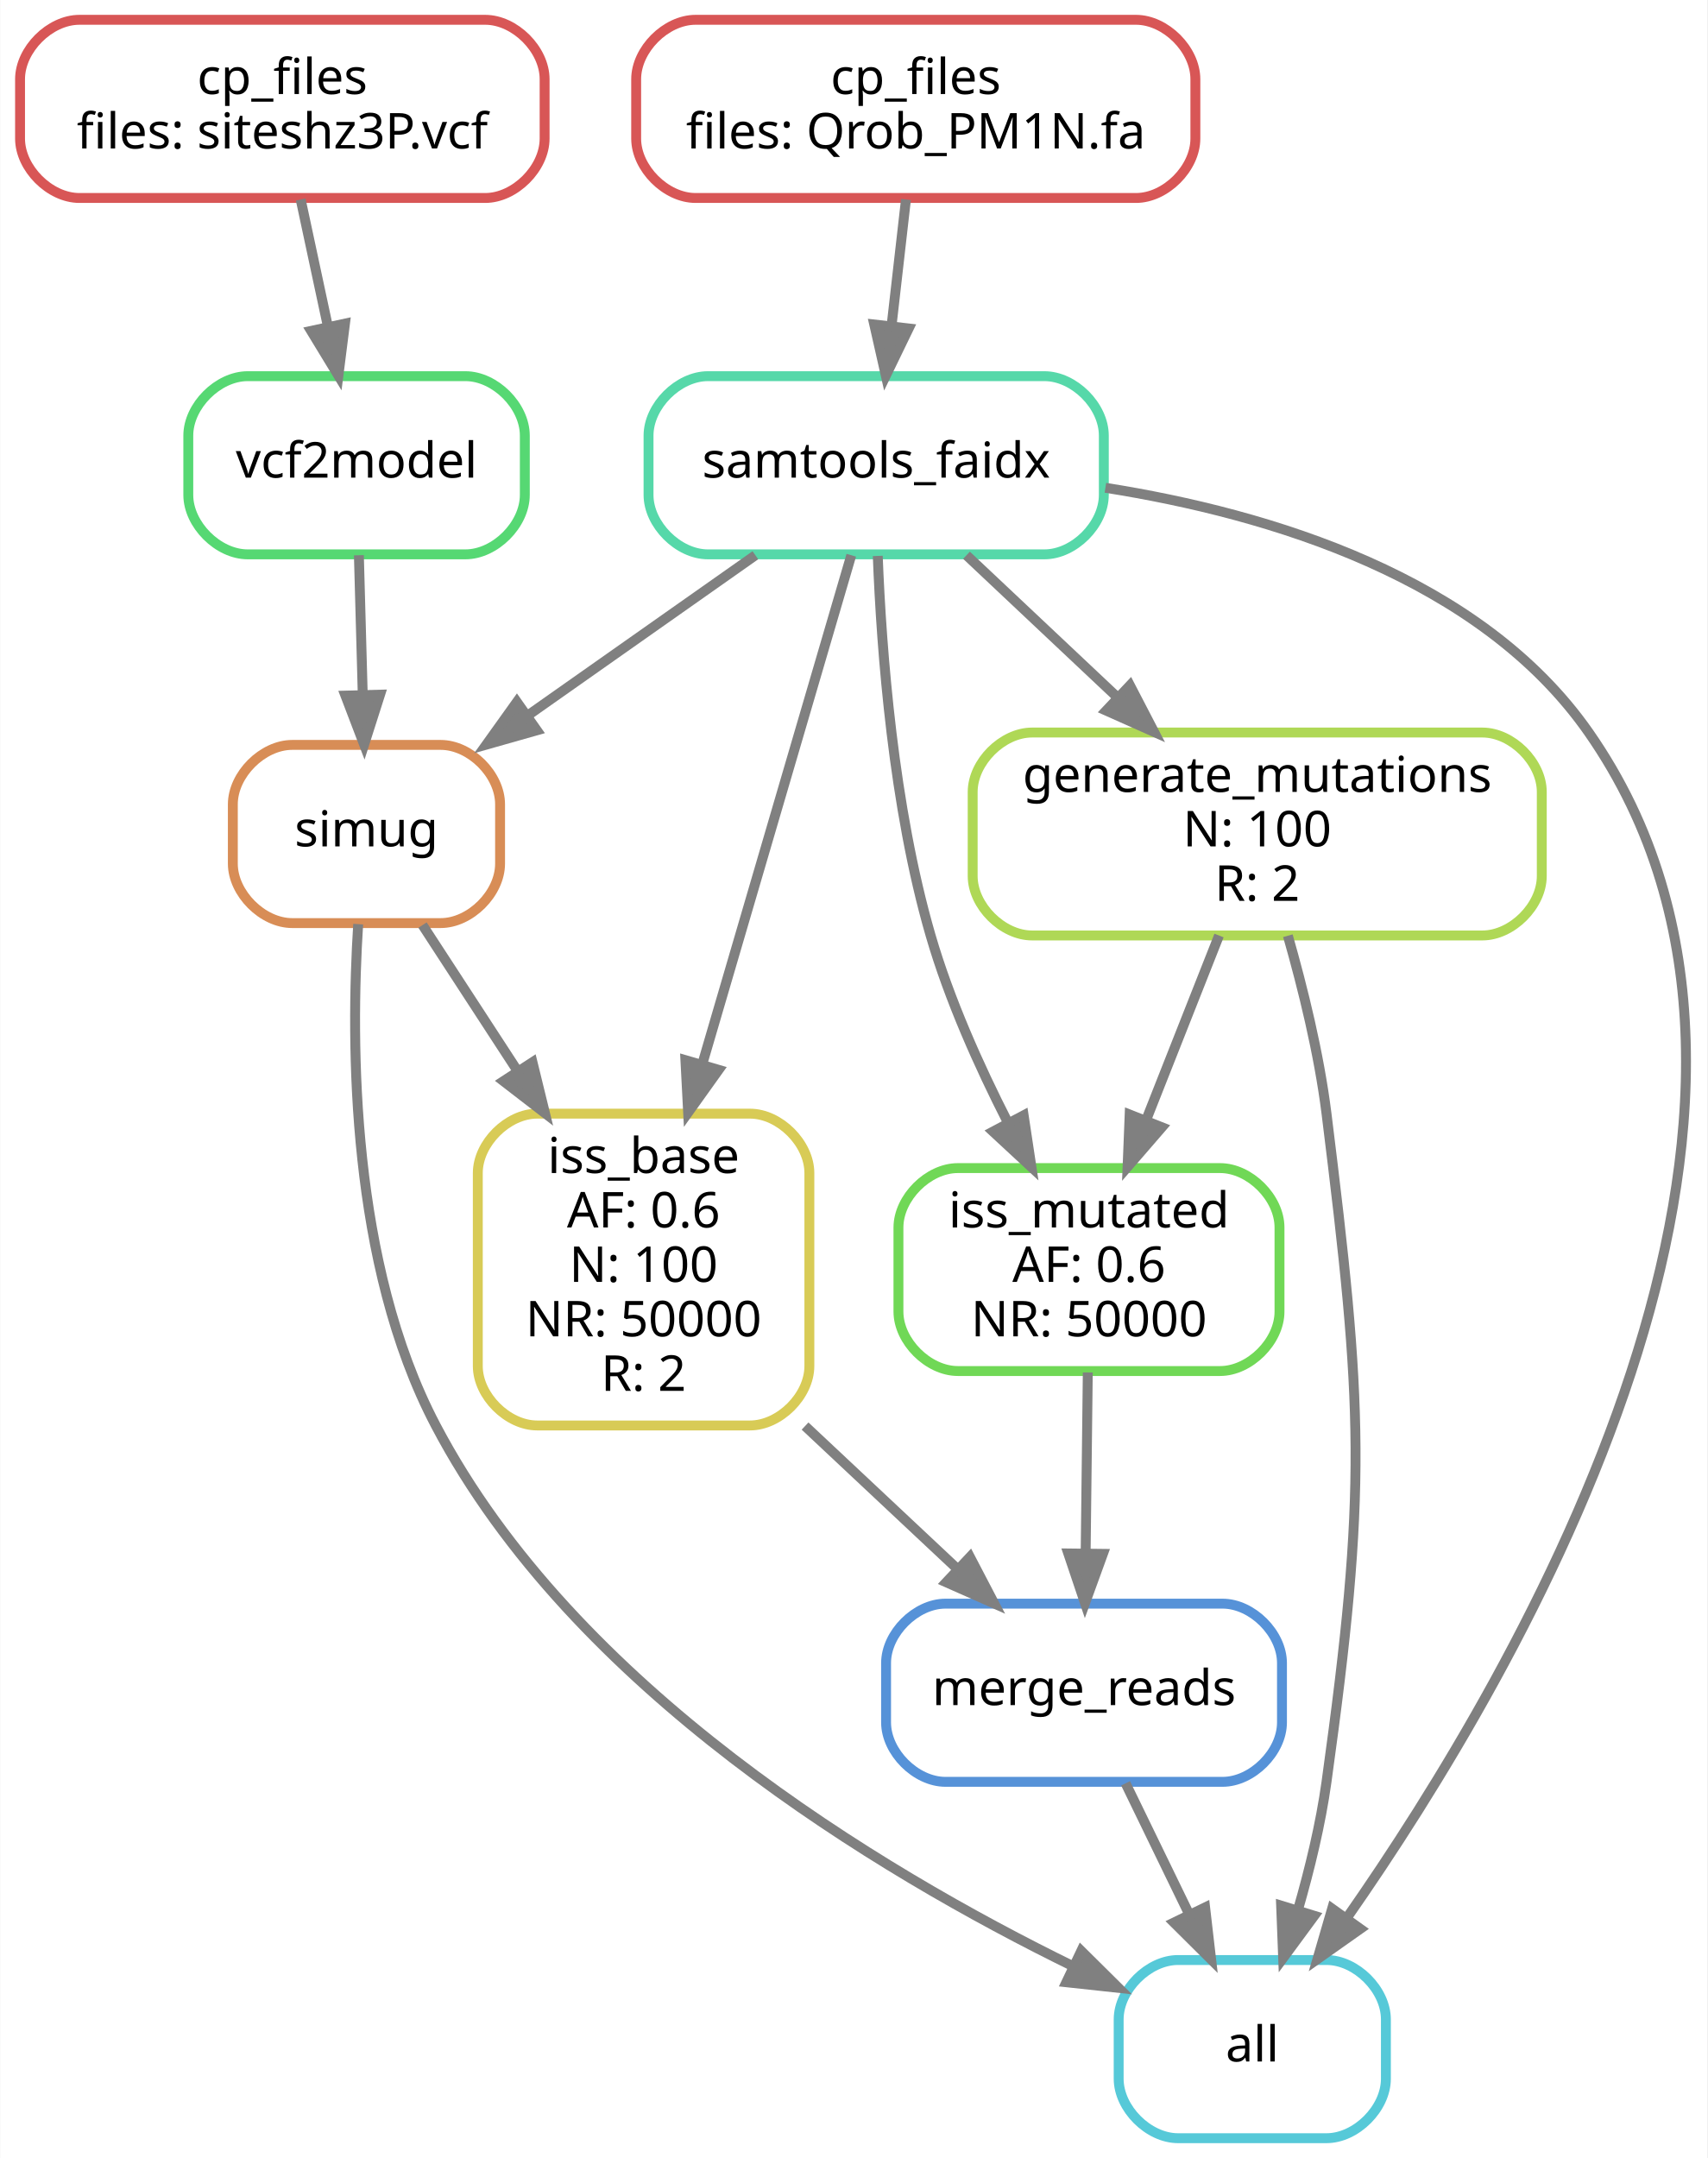
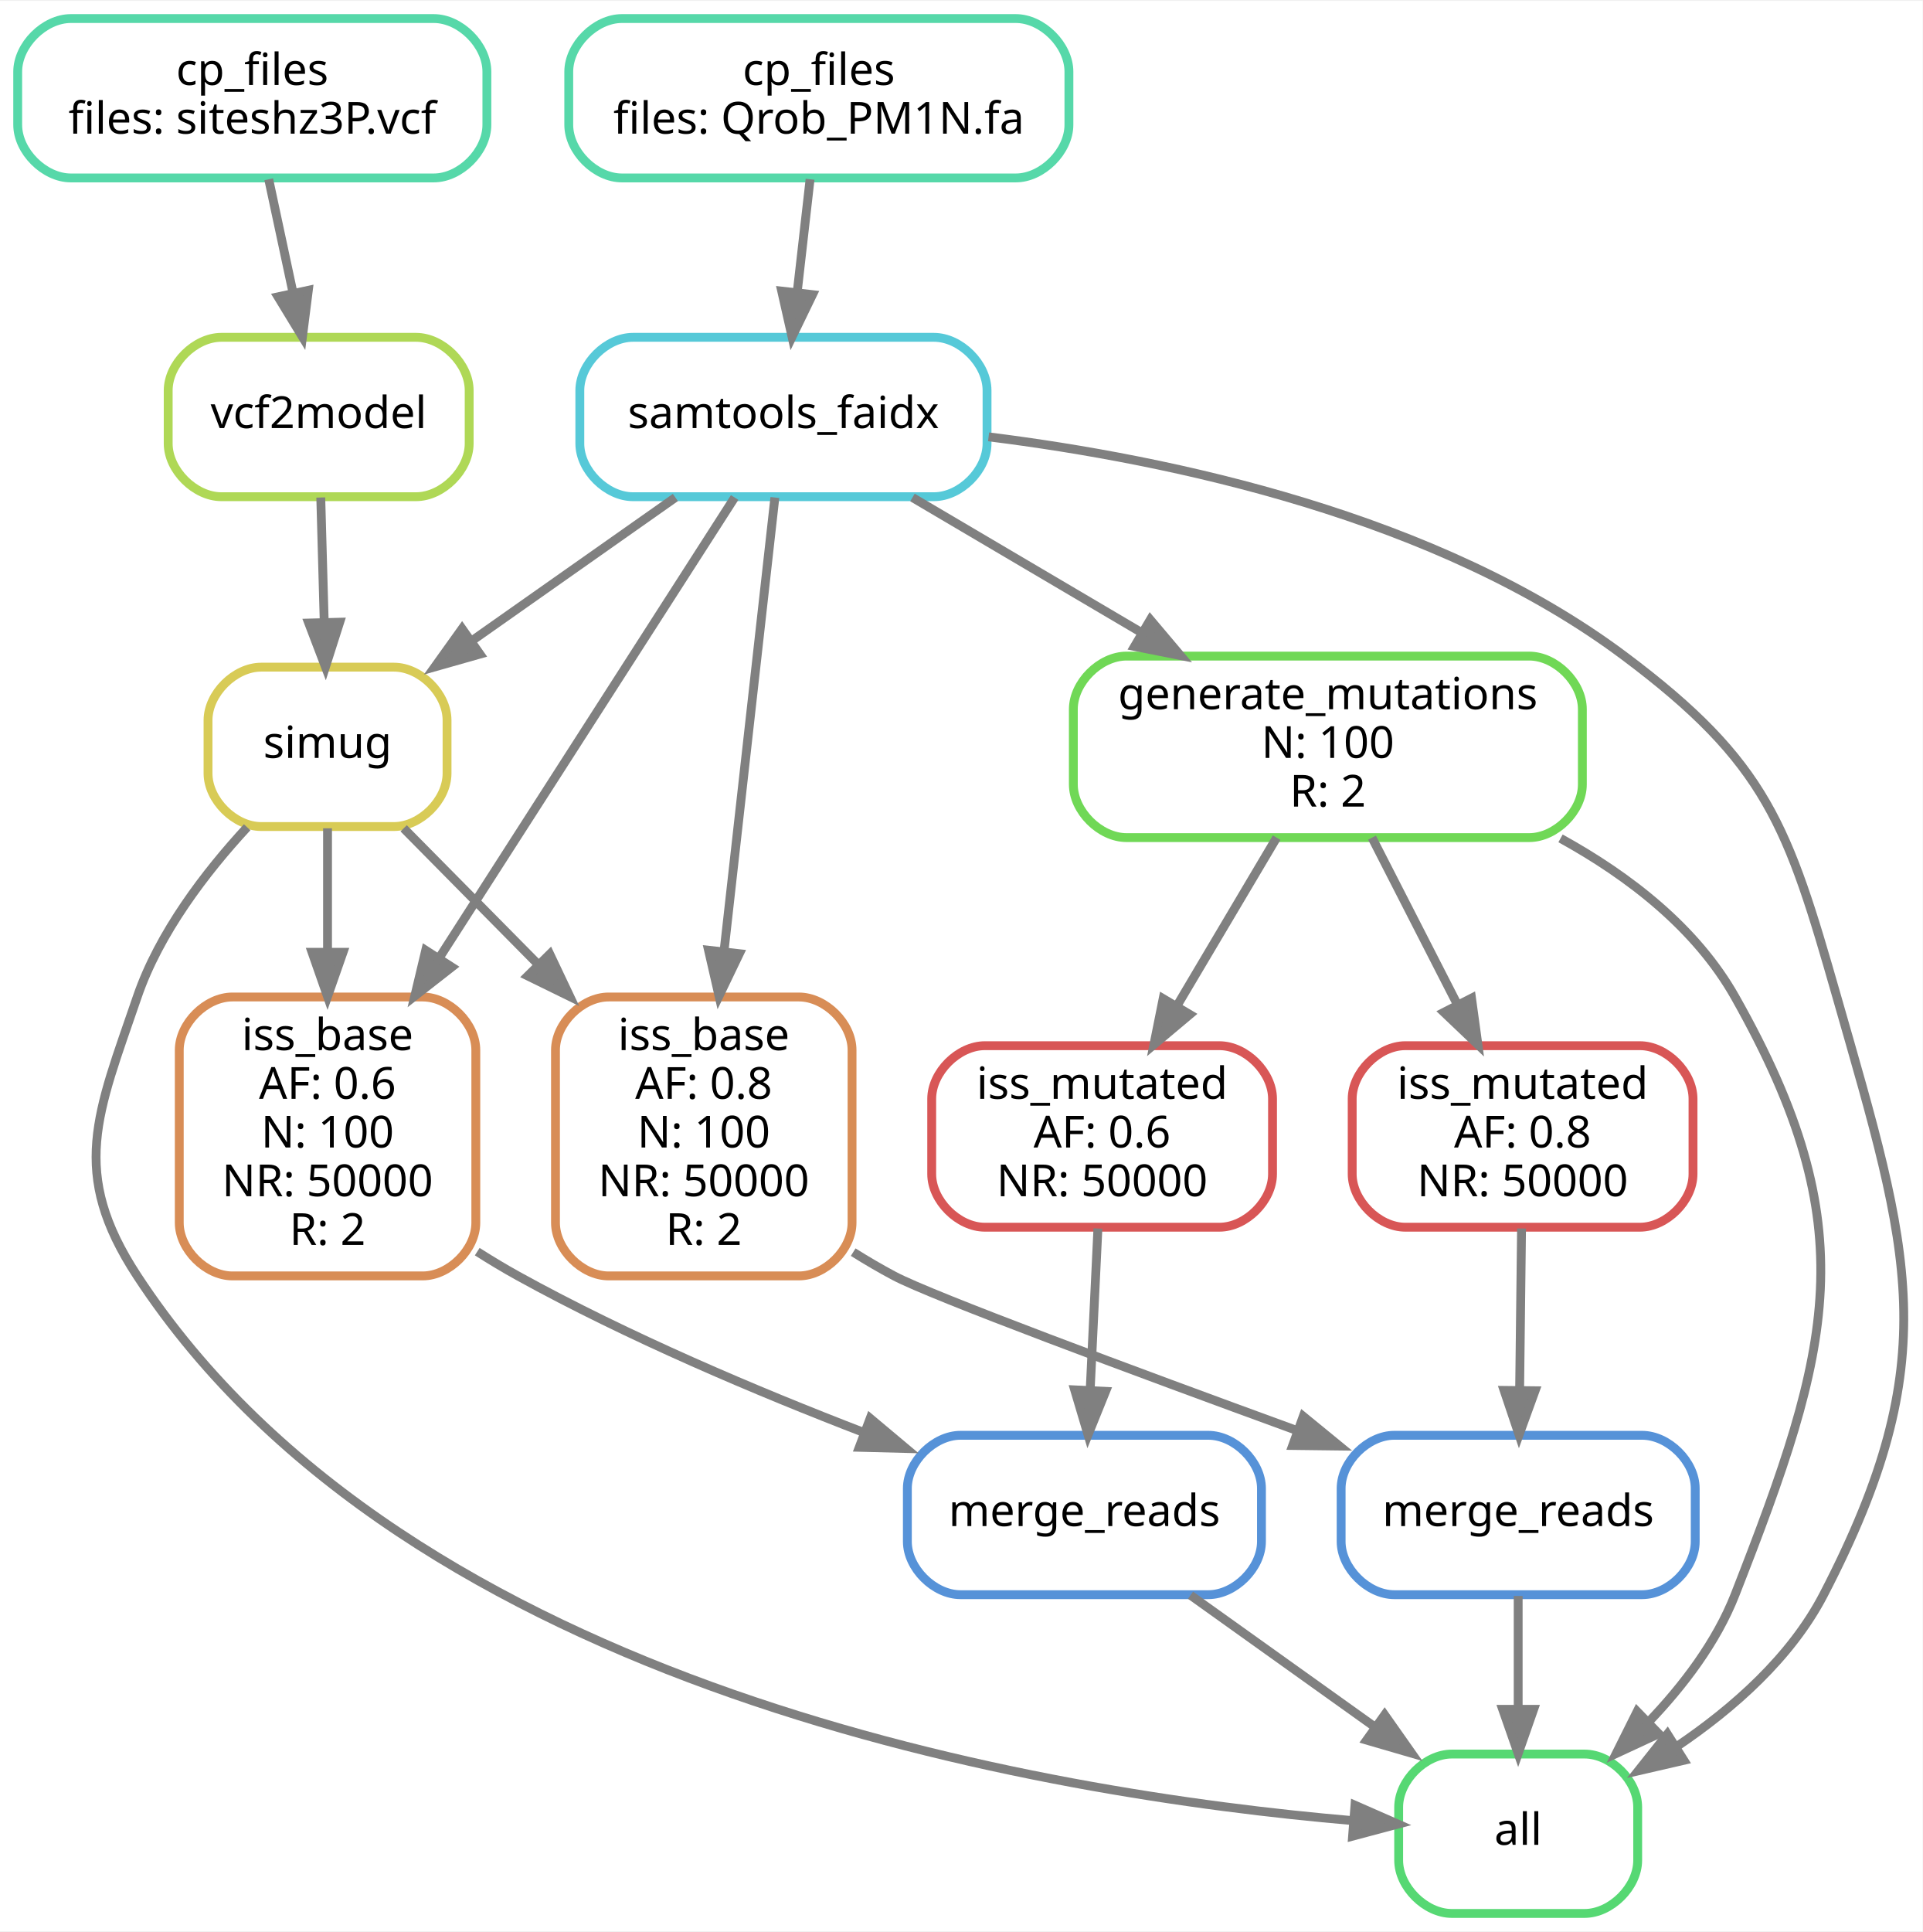
- <svg xmlns="http://www.w3.org/2000/svg" width="345pt" height="436pt" viewBox="0.00 0.00 344.90 436.00">
+ <svg xmlns="http://www.w3.org/2000/svg" width="434pt" height="436pt" viewBox="0.00 0.00 434.38 436.00">
  <g id="graph0" class="graph" transform="scale(1 1) rotate(0) translate(4 432)">
-     <polygon fill="white" stroke="transparent" points="-4,4 -4,-432 340.9,-432 340.9,4 -4,4" />
+     <polygon fill="white" stroke="transparent" points="-4,4 -4,-432 430.38,-432 430.38,4 -4,4" />
    <g id="node1" class="node">
-       <path fill="none" stroke="#56c9d8" stroke-width="2" d="M264,-36C264,-36 234,-36 234,-36 228,-36 222,-30 222,-24 222,-24 222,-12 222,-12 222,-6 228,0 234,0 234,0 264,0 264,0 270,0 276,-6 276,-12 276,-12 276,-24 276,-24 276,-30 270,-36 264,-36" />
-       <text text-anchor="middle" x="249" y="-15.5" font-family="sans" font-size="10.00">all</text>
+       <path fill="none" stroke="#56d873" stroke-width="2" d="M354,-36C354,-36 324,-36 324,-36 318,-36 312,-30 312,-24 312,-24 312,-12 312,-12 312,-6 318,0 324,0 324,0 354,0 354,0 360,0 366,-6 366,-12 366,-12 366,-24 366,-24 366,-30 360,-36 354,-36" />
+       <text text-anchor="middle" x="339" y="-15.5" font-family="sans" font-size="10.00">all</text>
    </g>
    <g id="node2" class="node">
-       <path fill="none" stroke="#56d8a9" stroke-width="2" d="M207,-356C207,-356 139,-356 139,-356 133,-356 127,-350 127,-344 127,-344 127,-332 127,-332 127,-326 133,-320 139,-320 139,-320 207,-320 207,-320 213,-320 219,-326 219,-332 219,-332 219,-344 219,-344 219,-350 213,-356 207,-356" />
+       <path fill="none" stroke="#56c9d8" stroke-width="2" d="M207,-356C207,-356 139,-356 139,-356 133,-356 127,-350 127,-344 127,-344 127,-332 127,-332 127,-326 133,-320 139,-320 139,-320 207,-320 207,-320 213,-320 219,-326 219,-332 219,-332 219,-344 219,-344 219,-350 213,-356 207,-356" />
      <text text-anchor="middle" x="173" y="-335.5" font-family="sans" font-size="10.00">samtools_faidx</text>
    </g>
    <g id="edge1" class="edge">
-       <path fill="none" stroke="grey" stroke-width="2" d="M219.32,-333.45C252.53,-328.21 295.13,-315.35 317,-284 369.81,-208.29 303.26,-94.82 268.13,-44.54" />
-       <polygon fill="grey" stroke="grey" stroke-width="2" points="270.83,-42.3 262.17,-36.19 265.13,-46.37 270.83,-42.3" />
+       <path fill="none" stroke="grey" stroke-width="2" d="M219.35,-333.52C260.6,-328.37 320.78,-315.61 363,-284 395.28,-259.83 399.91,-245.77 411,-207 427.51,-149.3 435.65,-125.27 408,-72 400.65,-57.84 387.62,-46.34 374.85,-37.72" />
+       <polygon fill="grey" stroke="grey" stroke-width="2" points="376.44,-34.59 366.12,-32.21 372.71,-40.51 376.44,-34.59" />
    </g>
    <g id="node3" class="node">
-       <path fill="none" stroke="#d88d56" stroke-width="2" d="M85,-281.5C85,-281.5 55,-281.5 55,-281.5 49,-281.5 43,-275.5 43,-269.5 43,-269.5 43,-257.5 43,-257.5 43,-251.5 49,-245.5 55,-245.5 55,-245.5 85,-245.5 85,-245.5 91,-245.5 97,-251.5 97,-257.5 97,-257.5 97,-269.5 97,-269.5 97,-275.5 91,-281.5 85,-281.5" />
+       <path fill="none" stroke="#d8cb56" stroke-width="2" d="M85,-281.5C85,-281.5 55,-281.5 55,-281.5 49,-281.5 43,-275.5 43,-269.5 43,-269.5 43,-257.5 43,-257.5 43,-251.5 49,-245.5 55,-245.5 55,-245.5 85,-245.5 85,-245.5 91,-245.5 97,-251.5 97,-257.5 97,-257.5 97,-269.5 97,-269.5 97,-275.5 91,-281.5 85,-281.5" />
      <text text-anchor="middle" x="70" y="-261" font-family="sans" font-size="10.00">simug</text>
    </g>
-     <g id="edge6" class="edge">
+     <g id="edge7" class="edge">
      <path fill="none" stroke="grey" stroke-width="2" d="M148.59,-319.82C134.87,-310.16 117.55,-297.97 102.67,-287.5" />
      <polygon fill="grey" stroke="grey" stroke-width="2" points="104.43,-284.45 94.23,-281.56 100.4,-290.18 104.43,-284.45" />
    </g>
    <g id="node4" class="node">
-       <path fill="none" stroke="#afd856" stroke-width="2" d="M295.5,-284C295.5,-284 204.5,-284 204.5,-284 198.5,-284 192.5,-278 192.5,-272 192.5,-272 192.5,-255 192.5,-255 192.5,-249 198.5,-243 204.5,-243 204.5,-243 295.5,-243 295.5,-243 301.5,-243 307.5,-249 307.5,-255 307.5,-255 307.5,-272 307.5,-272 307.5,-278 301.5,-284 295.5,-284" />
-       <text text-anchor="middle" x="250" y="-272" font-family="sans" font-size="10.00">generate_mutations</text>
-       <text text-anchor="middle" x="250" y="-261" font-family="sans" font-size="10.00">N: 100</text>
-       <text text-anchor="middle" x="250" y="-250" font-family="sans" font-size="10.00">R: 2</text>
+       <path fill="none" stroke="#70d856" stroke-width="2" d="M341.5,-284C341.5,-284 250.5,-284 250.5,-284 244.5,-284 238.5,-278 238.5,-272 238.5,-272 238.5,-255 238.5,-255 238.5,-249 244.5,-243 250.5,-243 250.5,-243 341.5,-243 341.5,-243 347.5,-243 353.5,-249 353.5,-255 353.5,-255 353.5,-272 353.5,-272 353.5,-278 347.5,-284 341.5,-284" />
+       <text text-anchor="middle" x="296" y="-272" font-family="sans" font-size="10.00">generate_mutations</text>
+       <text text-anchor="middle" x="296" y="-261" font-family="sans" font-size="10.00">N: 100</text>
+       <text text-anchor="middle" x="296" y="-250" font-family="sans" font-size="10.00">R: 2</text>
    </g>
-     <g id="edge8" class="edge">
-       <path fill="none" stroke="grey" stroke-width="2" d="M191.25,-319.82C200.32,-311.28 211.49,-300.76 221.65,-291.2" />
-       <polygon fill="grey" stroke="grey" stroke-width="2" points="224.28,-293.52 229.16,-284.12 219.48,-288.43 224.28,-293.52" />
-     </g>
-     <g id="node8" class="node">
-       <path fill="none" stroke="#d8cb56" stroke-width="2" d="M147.5,-207C147.5,-207 104.5,-207 104.5,-207 98.5,-207 92.5,-201 92.5,-195 92.5,-195 92.5,-156 92.5,-156 92.5,-150 98.5,-144 104.5,-144 104.5,-144 147.5,-144 147.5,-144 153.5,-144 159.5,-150 159.5,-156 159.5,-156 159.5,-195 159.5,-195 159.5,-201 153.5,-207 147.5,-207" />
-       <text text-anchor="middle" x="126" y="-195" font-family="sans" font-size="10.00">iss_base</text>
-       <text text-anchor="middle" x="126" y="-184" font-family="sans" font-size="10.00">AF: 0.6</text>
-       <text text-anchor="middle" x="126" y="-173" font-family="sans" font-size="10.00">N: 100</text>
-       <text text-anchor="middle" x="126" y="-162" font-family="sans" font-size="10.00">NR: 50000</text>
-       <text text-anchor="middle" x="126" y="-151" font-family="sans" font-size="10.00">R: 2</text>
-     </g>
-     <g id="edge12" class="edge">
-       <path fill="none" stroke="grey" stroke-width="2" d="M167.97,-319.82C160.85,-295.49 147.6,-250.26 137.89,-217.1" />
-       <polygon fill="grey" stroke="grey" stroke-width="2" points="141.17,-215.85 135,-207.23 134.45,-217.81 141.17,-215.85" />
+     <g id="edge9" class="edge">
+       <path fill="none" stroke="grey" stroke-width="2" d="M202.15,-319.82C217.64,-310.69 236.95,-299.31 254.02,-289.24" />
+       <polygon fill="grey" stroke="grey" stroke-width="2" points="255.88,-292.21 262.71,-284.12 252.32,-286.18 255.88,-292.21" />
    </g>
    <g id="node9" class="node">
-       <path fill="none" stroke="#70d856" stroke-width="2" d="M242.5,-196C242.5,-196 189.5,-196 189.5,-196 183.5,-196 177.5,-190 177.5,-184 177.5,-184 177.5,-167 177.5,-167 177.5,-161 183.5,-155 189.5,-155 189.5,-155 242.5,-155 242.5,-155 248.5,-155 254.5,-161 254.5,-167 254.5,-167 254.5,-184 254.5,-184 254.5,-190 248.5,-196 242.5,-196" />
-       <text text-anchor="middle" x="216" y="-184" font-family="sans" font-size="10.00">iss_mutated</text>
-       <text text-anchor="middle" x="216" y="-173" font-family="sans" font-size="10.00">AF: 0.6</text>
-       <text text-anchor="middle" x="216" y="-162" font-family="sans" font-size="10.00">NR: 50000</text>
+       <path fill="none" stroke="#d88d56" stroke-width="2" d="M91.5,-207C91.5,-207 48.5,-207 48.5,-207 42.5,-207 36.5,-201 36.5,-195 36.5,-195 36.5,-156 36.5,-156 36.5,-150 42.5,-144 48.5,-144 48.5,-144 91.5,-144 91.5,-144 97.5,-144 103.5,-150 103.5,-156 103.5,-156 103.5,-195 103.5,-195 103.5,-201 97.5,-207 91.5,-207" />
+       <text text-anchor="middle" x="70" y="-195" font-family="sans" font-size="10.00">iss_base</text>
+       <text text-anchor="middle" x="70" y="-184" font-family="sans" font-size="10.00">AF: 0.6</text>
+       <text text-anchor="middle" x="70" y="-173" font-family="sans" font-size="10.00">N: 100</text>
+       <text text-anchor="middle" x="70" y="-162" font-family="sans" font-size="10.00">NR: 50000</text>
+       <text text-anchor="middle" x="70" y="-151" font-family="sans" font-size="10.00">R: 2</text>
    </g>
-     <g id="edge14" class="edge">
-       <path fill="none" stroke="grey" stroke-width="2" d="M173.32,-319.68C174.06,-300.56 176.44,-269.04 184,-243 187.74,-230.12 193.77,-216.65 199.6,-205.23" />
-       <polygon fill="grey" stroke="grey" stroke-width="2" points="202.8,-206.66 204.38,-196.18 196.61,-203.38 202.8,-206.66" />
+     <g id="edge15" class="edge">
+       <path fill="none" stroke="grey" stroke-width="2" d="M161.98,-319.82C146.16,-295.18 116.58,-249.09 95.23,-215.82" />
+       <polygon fill="grey" stroke="grey" stroke-width="2" points="98.07,-213.76 89.72,-207.23 92.18,-217.54 98.07,-213.76" />
+     </g>
+     <g id="node11" class="node">
+       <path fill="none" stroke="#d88d56" stroke-width="2" d="M176.5,-207C176.5,-207 133.5,-207 133.5,-207 127.5,-207 121.5,-201 121.5,-195 121.5,-195 121.5,-156 121.5,-156 121.5,-150 127.5,-144 133.5,-144 133.5,-144 176.5,-144 176.5,-144 182.5,-144 188.5,-150 188.5,-156 188.5,-156 188.5,-195 188.5,-195 188.5,-201 182.5,-207 176.5,-207" />
+       <text text-anchor="middle" x="155" y="-195" font-family="sans" font-size="10.00">iss_base</text>
+       <text text-anchor="middle" x="155" y="-184" font-family="sans" font-size="10.00">AF: 0.8</text>
+       <text text-anchor="middle" x="155" y="-173" font-family="sans" font-size="10.00">N: 100</text>
+       <text text-anchor="middle" x="155" y="-162" font-family="sans" font-size="10.00">NR: 50000</text>
+       <text text-anchor="middle" x="155" y="-151" font-family="sans" font-size="10.00">R: 2</text>
+     </g>
+     <g id="edge18" class="edge">
+       <path fill="none" stroke="grey" stroke-width="2" d="M171.07,-319.82C168.36,-295.6 163.32,-250.65 159.6,-217.53" />
+       <polygon fill="grey" stroke="grey" stroke-width="2" points="163.04,-216.78 158.45,-207.23 156.08,-217.56 163.04,-216.78" />
    </g>
    <g id="edge2" class="edge">
-       <path fill="none" stroke="grey" stroke-width="2" d="M68.33,-245.29C66.78,-221.18 66.84,-176.64 84,-144 111.86,-90.99 173.37,-54.03 212.91,-34.68" />
-       <polygon fill="grey" stroke="grey" stroke-width="2" points="214.44,-37.83 221.97,-30.37 211.43,-31.51 214.44,-37.83" />
+       <path fill="none" stroke="grey" stroke-width="2" d="M51.84,-245.34C42.47,-235.2 31.97,-221.53 27,-207 17.94,-180.51 11.66,-167.43 27,-144 88.29,-50.39 232.8,-26.88 301.48,-20.98" />
+       <polygon fill="grey" stroke="grey" stroke-width="2" points="302.13,-24.44 311.83,-20.18 301.59,-17.46 302.13,-24.44" />
    </g>
-     <g id="edge13" class="edge">
-       <path fill="none" stroke="grey" stroke-width="2" d="M81.33,-245.1C86.88,-236.58 93.79,-225.97 100.51,-215.65" />
-       <polygon fill="grey" stroke="grey" stroke-width="2" points="103.55,-217.39 106.07,-207.1 97.68,-213.57 103.55,-217.39" />
+     <g id="edge16" class="edge">
+       <path fill="none" stroke="grey" stroke-width="2" d="M70,-245.1C70,-237.01 70,-227.02 70,-217.2" />
+       <polygon fill="grey" stroke="grey" stroke-width="2" points="73.5,-217.1 70,-207.1 66.5,-217.1 73.5,-217.1" />
+     </g>
+     <g id="edge19" class="edge">
+       <path fill="none" stroke="grey" stroke-width="2" d="M87.2,-245.1C95.95,-236.24 106.95,-225.11 117.53,-214.41" />
+       <polygon fill="grey" stroke="grey" stroke-width="2" points="120.21,-216.68 124.75,-207.1 115.23,-211.76 120.21,-216.68" />
    </g>
    <g id="edge3" class="edge">
-       <path fill="none" stroke="grey" stroke-width="2" d="M256.19,-242.95C259.2,-232.42 262.49,-219.13 264,-207 271.39,-147.46 272.25,-131.43 264,-72 262.82,-63.48 260.61,-54.39 258.25,-46.2" />
-       <polygon fill="grey" stroke="grey" stroke-width="2" points="261.52,-44.94 255.24,-36.41 254.83,-46.99 261.52,-44.94" />
+       <path fill="none" stroke="grey" stroke-width="2" d="M348.57,-242.83C364.06,-234.3 379.2,-222.59 388,-207 417.5,-154.75 409.87,-127.87 388,-72 383.8,-61.28 376.31,-51.43 368.42,-43.2" />
+       <polygon fill="grey" stroke="grey" stroke-width="2" points="370.76,-40.59 361.15,-36.13 365.88,-45.61 370.76,-40.59" />
    </g>
-     <g id="edge15" class="edge">
-       <path fill="none" stroke="grey" stroke-width="2" d="M242.28,-242.99C237.93,-231.96 232.39,-217.96 227.53,-205.65" />
-       <polygon fill="grey" stroke="grey" stroke-width="2" points="230.73,-204.25 223.8,-196.24 224.22,-206.82 230.73,-204.25" />
+     <g id="node10" class="node">
+       <path fill="none" stroke="#d85656" stroke-width="2" d="M271.5,-196C271.5,-196 218.5,-196 218.5,-196 212.5,-196 206.5,-190 206.5,-184 206.5,-184 206.5,-167 206.5,-167 206.5,-161 212.5,-155 218.5,-155 218.5,-155 271.5,-155 271.5,-155 277.5,-155 283.5,-161 283.5,-167 283.5,-167 283.5,-184 283.5,-184 283.5,-190 277.5,-196 271.5,-196" />
+       <text text-anchor="middle" x="245" y="-184" font-family="sans" font-size="10.00">iss_mutated</text>
+       <text text-anchor="middle" x="245" y="-173" font-family="sans" font-size="10.00">AF: 0.6</text>
+       <text text-anchor="middle" x="245" y="-162" font-family="sans" font-size="10.00">NR: 50000</text>
+     </g>
+     <g id="edge17" class="edge">
+       <path fill="none" stroke="grey" stroke-width="2" d="M284.43,-242.99C277.76,-231.74 269.26,-217.4 261.86,-204.92" />
+       <polygon fill="grey" stroke="grey" stroke-width="2" points="264.81,-203.05 256.7,-196.24 258.79,-206.62 264.81,-203.05" />
+     </g>
+     <g id="node12" class="node">
+       <path fill="none" stroke="#d85656" stroke-width="2" d="M366.5,-196C366.5,-196 313.5,-196 313.5,-196 307.5,-196 301.5,-190 301.5,-184 301.5,-184 301.5,-167 301.5,-167 301.5,-161 307.5,-155 313.5,-155 313.5,-155 366.5,-155 366.5,-155 372.5,-155 378.5,-161 378.5,-167 378.5,-167 378.5,-184 378.5,-184 378.5,-190 372.5,-196 366.5,-196" />
+       <text text-anchor="middle" x="340" y="-184" font-family="sans" font-size="10.00">iss_mutated</text>
+       <text text-anchor="middle" x="340" y="-173" font-family="sans" font-size="10.00">AF: 0.8</text>
+       <text text-anchor="middle" x="340" y="-162" font-family="sans" font-size="10.00">NR: 50000</text>
+     </g>
+     <g id="edge20" class="edge">
+       <path fill="none" stroke="grey" stroke-width="2" d="M305.98,-242.99C311.68,-231.85 318.93,-217.68 325.27,-205.29" />
+       <polygon fill="grey" stroke="grey" stroke-width="2" points="328.46,-206.73 329.9,-196.24 322.23,-203.54 328.46,-206.73" />
    </g>
    <g id="node5" class="node">
-       <path fill="none" stroke="#5692d8" stroke-width="2" d="M243,-108C243,-108 187,-108 187,-108 181,-108 175,-102 175,-96 175,-96 175,-84 175,-84 175,-78 181,-72 187,-72 187,-72 243,-72 243,-72 249,-72 255,-78 255,-84 255,-84 255,-96 255,-96 255,-102 249,-108 243,-108" />
-       <text text-anchor="middle" x="215" y="-87.5" font-family="sans" font-size="10.00">merge_reads</text>
+       <path fill="none" stroke="#5692d8" stroke-width="2" d="M269,-108C269,-108 213,-108 213,-108 207,-108 201,-102 201,-96 201,-96 201,-84 201,-84 201,-78 207,-72 213,-72 213,-72 269,-72 269,-72 275,-72 281,-78 281,-84 281,-84 281,-96 281,-96 281,-102 275,-108 269,-108" />
+       <text text-anchor="middle" x="241" y="-87.5" font-family="sans" font-size="10.00">merge_reads</text>
    </g>
    <g id="edge4" class="edge">
-       <path fill="none" stroke="grey" stroke-width="2" d="M223.4,-71.7C227.27,-63.73 231.95,-54.1 236.24,-45.26" />
-       <polygon fill="grey" stroke="grey" stroke-width="2" points="239.47,-46.63 240.69,-36.1 233.17,-43.57 239.47,-46.63" />
+       <path fill="none" stroke="grey" stroke-width="2" d="M264.97,-71.88C277.55,-62.89 293.13,-51.76 306.75,-42.03" />
+       <polygon fill="grey" stroke="grey" stroke-width="2" points="308.83,-44.85 314.93,-36.19 304.76,-39.15 308.83,-44.85" />
    </g>
    <g id="node6" class="node">
-       <path fill="none" stroke="#d85656" stroke-width="2" d="M225.5,-428C225.5,-428 136.5,-428 136.5,-428 130.5,-428 124.5,-422 124.5,-416 124.5,-416 124.5,-404 124.5,-404 124.5,-398 130.5,-392 136.5,-392 136.5,-392 225.5,-392 225.5,-392 231.5,-392 237.5,-398 237.5,-404 237.5,-404 237.5,-416 237.5,-416 237.5,-422 231.5,-428 225.5,-428" />
+       <path fill="none" stroke="#5692d8" stroke-width="2" d="M367,-108C367,-108 311,-108 311,-108 305,-108 299,-102 299,-96 299,-96 299,-84 299,-84 299,-78 305,-72 311,-72 311,-72 367,-72 367,-72 373,-72 379,-78 379,-84 379,-84 379,-96 379,-96 379,-102 373,-108 367,-108" />
+       <text text-anchor="middle" x="339" y="-87.5" font-family="sans" font-size="10.00">merge_reads</text>
+     </g>
+     <g id="edge5" class="edge">
+       <path fill="none" stroke="grey" stroke-width="2" d="M339,-71.7C339,-63.98 339,-54.71 339,-46.11" />
+       <polygon fill="grey" stroke="grey" stroke-width="2" points="342.5,-46.1 339,-36.1 335.5,-46.1 342.5,-46.1" />
+     </g>
+     <g id="node7" class="node">
+       <path fill="none" stroke="#56d8a9" stroke-width="2" d="M225.5,-428C225.5,-428 136.5,-428 136.5,-428 130.5,-428 124.5,-422 124.5,-416 124.5,-416 124.5,-404 124.5,-404 124.5,-398 130.5,-392 136.5,-392 136.5,-392 225.5,-392 225.5,-392 231.5,-392 237.5,-398 237.5,-404 237.5,-404 237.5,-416 237.5,-416 237.5,-422 231.5,-428 225.5,-428" />
      <text text-anchor="middle" x="181" y="-413" font-family="sans" font-size="10.00">cp_files</text>
      <text text-anchor="middle" x="181" y="-402" font-family="sans" font-size="10.00">files: Qrob_PM1N.fa</text>
    </g>
-     <g id="edge5" class="edge">
+     <g id="edge6" class="edge">
      <path fill="none" stroke="grey" stroke-width="2" d="M179.02,-391.7C178.14,-383.98 177.08,-374.71 176.1,-366.11" />
      <polygon fill="grey" stroke="grey" stroke-width="2" points="179.57,-365.64 174.95,-356.1 172.61,-366.44 179.57,-365.64" />
    </g>
-     <g id="node7" class="node">
-       <path fill="none" stroke="#56d873" stroke-width="2" d="M90,-356C90,-356 46,-356 46,-356 40,-356 34,-350 34,-344 34,-344 34,-332 34,-332 34,-326 40,-320 46,-320 46,-320 90,-320 90,-320 96,-320 102,-326 102,-332 102,-332 102,-344 102,-344 102,-350 96,-356 90,-356" />
+     <g id="node8" class="node">
+       <path fill="none" stroke="#afd856" stroke-width="2" d="M90,-356C90,-356 46,-356 46,-356 40,-356 34,-350 34,-344 34,-344 34,-332 34,-332 34,-326 40,-320 46,-320 46,-320 90,-320 90,-320 96,-320 102,-326 102,-332 102,-332 102,-344 102,-344 102,-350 96,-356 90,-356" />
      <text text-anchor="middle" x="68" y="-335.5" font-family="sans" font-size="10.00">vcf2model</text>
    </g>
-     <g id="edge7" class="edge">
+     <g id="edge8" class="edge">
      <path fill="none" stroke="grey" stroke-width="2" d="M68.47,-319.82C68.71,-311.42 68.99,-301.12 69.25,-291.69" />
      <polygon fill="grey" stroke="grey" stroke-width="2" points="72.75,-291.65 69.53,-281.56 65.75,-291.46 72.75,-291.65" />
    </g>
-     <g id="edge9" class="edge">
-       <path fill="none" stroke="grey" stroke-width="2" d="M158.63,-143.88C168.81,-134.33 179.88,-123.95 189.5,-114.93" />
-       <polygon fill="grey" stroke="grey" stroke-width="2" points="191.95,-117.42 196.85,-108.03 187.16,-112.32 191.95,-117.42" />
+     <g id="edge10" class="edge">
+       <path fill="none" stroke="grey" stroke-width="2" d="M103.82,-149.48C106.87,-147.54 109.96,-145.68 113,-144 137.9,-130.24 167.12,-117.88 191.35,-108.56" />
+       <polygon fill="grey" stroke="grey" stroke-width="2" points="192.6,-111.83 200.72,-105.02 190.13,-105.29 192.6,-111.83" />
    </g>
-     <g id="edge10" class="edge">
-       <path fill="none" stroke="grey" stroke-width="2" d="M215.76,-154.71C215.63,-143.86 215.47,-130.23 215.33,-118.37" />
-       <polygon fill="grey" stroke="grey" stroke-width="2" points="218.82,-118.06 215.2,-108.1 211.82,-118.14 218.82,-118.06" />
+     <g id="edge11" class="edge">
+       <path fill="none" stroke="grey" stroke-width="2" d="M244.05,-154.71C243.53,-143.86 242.88,-130.23 242.31,-118.37" />
+       <polygon fill="grey" stroke="grey" stroke-width="2" points="245.79,-117.92 241.82,-108.1 238.8,-118.26 245.79,-117.92" />
    </g>
-     <g id="node10" class="node">
-       <path fill="none" stroke="#d85656" stroke-width="2" d="M94,-428C94,-428 12,-428 12,-428 6,-428 0,-422 0,-416 0,-416 0,-404 0,-404 0,-398 6,-392 12,-392 12,-392 94,-392 94,-392 100,-392 106,-398 106,-404 106,-404 106,-416 106,-416 106,-422 100,-428 94,-428" />
+     <g id="edge12" class="edge">
+       <path fill="none" stroke="grey" stroke-width="2" d="M188.76,-149.37C191.82,-147.45 194.93,-145.63 198,-144 206.51,-139.48 251.93,-122.61 288.95,-109.1" />
+       <polygon fill="grey" stroke="grey" stroke-width="2" points="290.44,-112.28 298.64,-105.57 288.05,-105.7 290.44,-112.28" />
+     </g>
+     <g id="edge13" class="edge">
+       <path fill="none" stroke="grey" stroke-width="2" d="M339.76,-154.71C339.63,-143.86 339.47,-130.23 339.33,-118.37" />
+       <polygon fill="grey" stroke="grey" stroke-width="2" points="342.82,-118.06 339.2,-108.1 335.82,-118.14 342.82,-118.06" />
+     </g>
+     <g id="node13" class="node">
+       <path fill="none" stroke="#56d8a9" stroke-width="2" d="M94,-428C94,-428 12,-428 12,-428 6,-428 0,-422 0,-416 0,-416 0,-404 0,-404 0,-398 6,-392 12,-392 12,-392 94,-392 94,-392 100,-392 106,-398 106,-404 106,-404 106,-416 106,-416 106,-422 100,-428 94,-428" />
      <text text-anchor="middle" x="53" y="-413" font-family="sans" font-size="10.00">cp_files</text>
      <text text-anchor="middle" x="53" y="-402" font-family="sans" font-size="10.00">files: siteshz3P.vcf</text>
    </g>
-     <g id="edge11" class="edge">
+     <g id="edge14" class="edge">
      <path fill="none" stroke="grey" stroke-width="2" d="M56.71,-391.7C58.36,-383.98 60.35,-374.71 62.19,-366.11" />
      <polygon fill="grey" stroke="grey" stroke-width="2" points="65.66,-366.62 64.33,-356.1 58.82,-365.15 65.66,-366.62" />
    </g>
  </g>
</svg>
